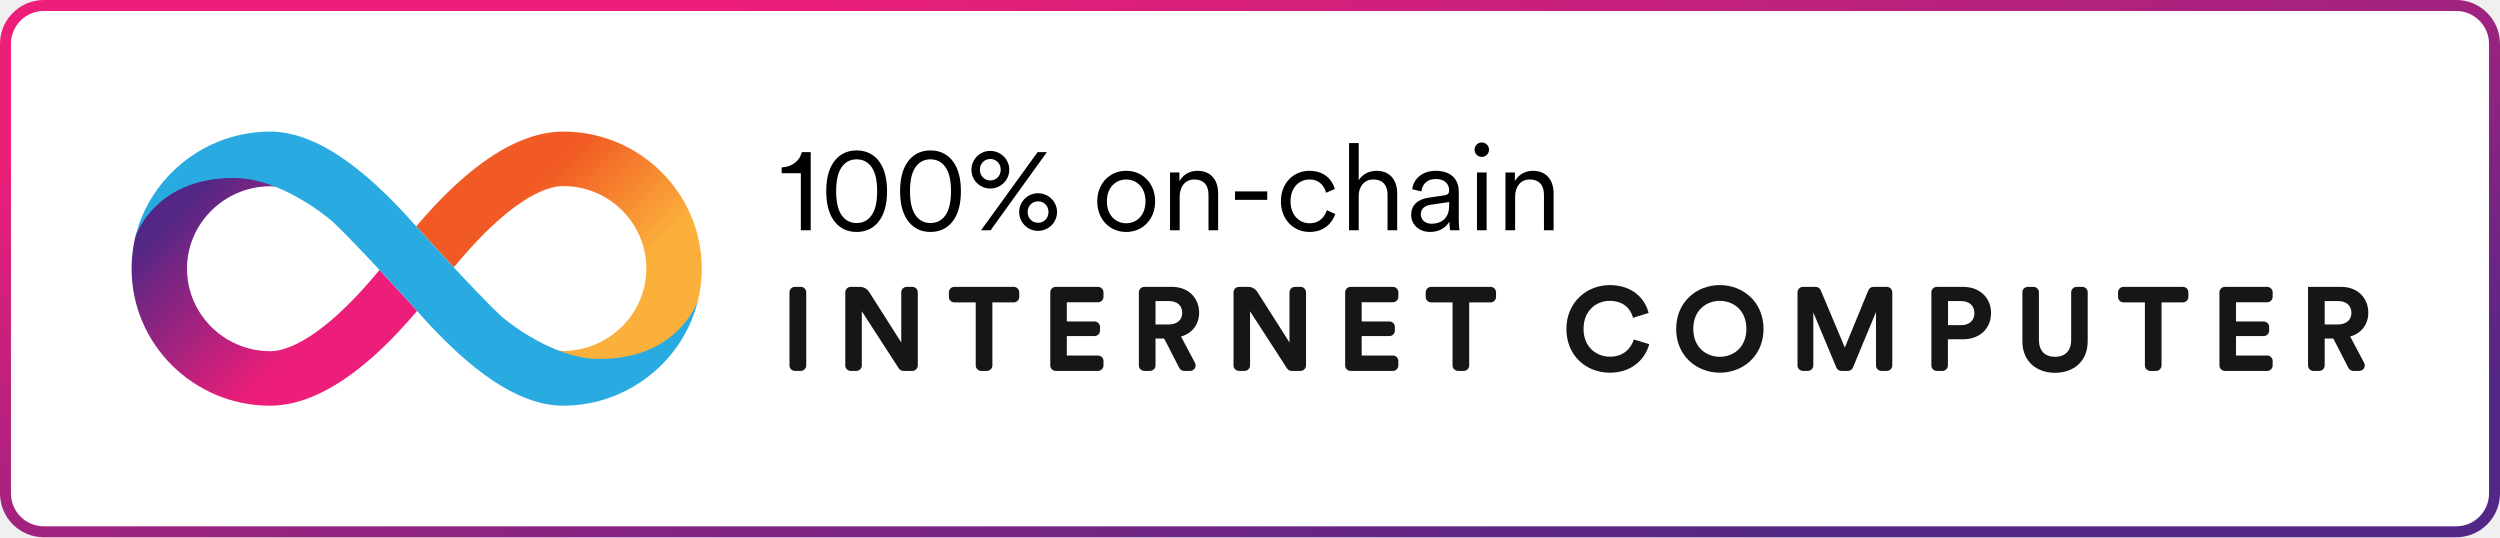
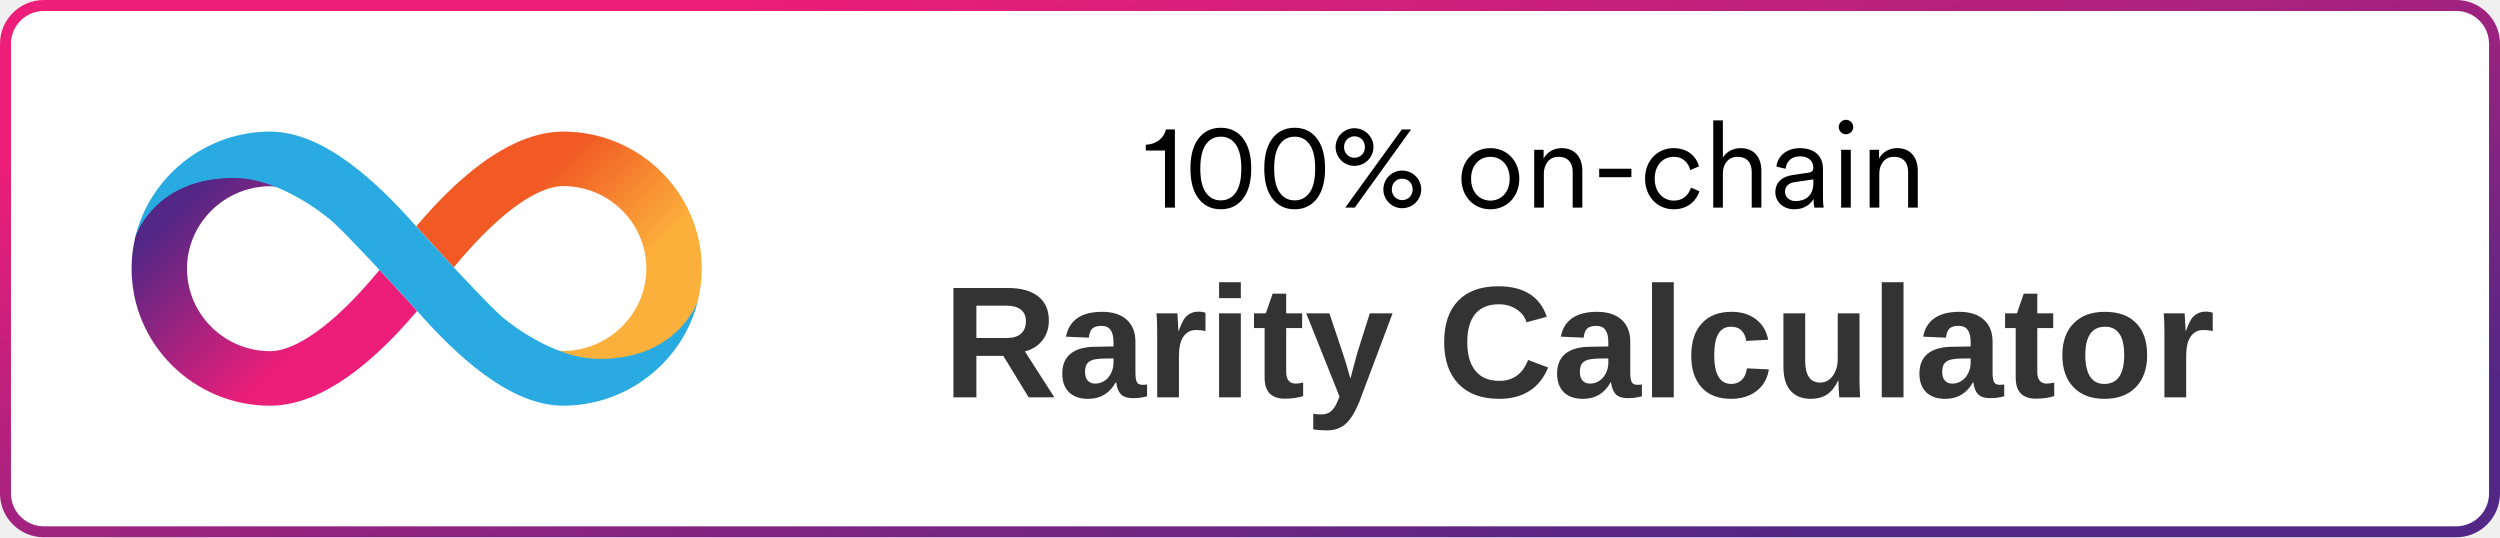
<svg xmlns="http://www.w3.org/2000/svg" width="684" height="147" viewBox="0 0 228 49" fill="none">
  <rect x="0.5" y="0.5" width="227" height="48" rx="3.5" fill="white" stroke="url(#paint0_linear_1810_46)" />
  <path d="M51.37 12C48.463 12 45.295 13.517 41.945 16.504C40.356 17.919 38.984 19.436 37.955 20.649C37.955 20.649 37.955 20.649 37.964 20.658V20.649C37.964 20.649 39.589 22.45 41.386 24.381C42.352 23.213 43.742 21.623 45.34 20.189C48.319 17.533 50.26 16.972 51.37 16.972C55.55 16.972 58.945 20.346 58.945 24.491C58.945 28.608 55.541 31.982 51.37 32.009C51.181 32.009 50.937 31.982 50.63 31.917C51.849 32.45 53.158 32.836 54.404 32.836C62.059 32.836 63.558 27.754 63.657 27.386C63.883 26.458 64 25.483 64 24.482C64 17.607 58.331 12 51.37 12Z" fill="url(#paint1_linear_1810_46)" />
  <path d="M24.63 37C27.537 37 30.706 35.483 34.055 32.496C35.644 31.081 37.016 29.564 38.045 28.351C38.045 28.351 38.045 28.351 38.036 28.342V28.351C38.036 28.351 36.411 26.549 34.614 24.619C33.649 25.787 32.258 27.377 30.66 28.811C27.681 31.467 25.74 32.028 24.63 32.028C20.45 32.018 17.055 28.645 17.055 24.5C17.055 20.382 20.459 17.009 24.63 16.982C24.819 16.982 25.063 17.009 25.37 17.073C24.151 16.54 22.842 16.154 21.596 16.154C13.941 16.154 12.451 21.237 12.343 21.596C12.117 22.533 12 23.498 12 24.5C12 31.393 17.669 37 24.63 37Z" fill="url(#paint2_linear_1810_46)" />
  <path d="M54.386 32.726C50.468 32.625 46.396 29.482 45.565 28.7C43.417 26.678 38.461 21.21 38.072 20.778C34.443 16.632 29.523 12 24.63 12H24.621H24.612C18.672 12.028 13.679 16.127 12.343 21.596C12.443 21.237 14.402 16.053 21.588 16.237C25.506 16.338 29.595 19.528 30.435 20.309C32.584 22.331 37.54 27.8 37.928 28.232C41.557 32.368 46.477 37 51.37 37H51.379H51.388C57.329 36.972 62.33 32.873 63.657 27.404C63.549 27.763 61.581 32.901 54.386 32.726Z" fill="#29ABE2" />
-   <path d="M73.03 33.827C73.306 33.827 73.53 33.603 73.53 33.327V26.662C73.53 26.386 73.306 26.162 73.03 26.162H72.5C72.224 26.162 72 26.386 72 26.662V33.327C72 33.603 72.224 33.827 72.5 33.827H73.03Z" fill="#161617" />
-   <path d="M83.202 33.827C83.478 33.827 83.702 33.603 83.702 33.327V26.662C83.702 26.386 83.478 26.162 83.202 26.162H82.694C82.417 26.162 82.194 26.386 82.194 26.662V31.232L79.264 26.626C79.081 26.337 78.762 26.162 78.42 26.162H77.59C77.313 26.162 77.09 26.386 77.09 26.662V33.327C77.09 33.603 77.313 33.827 77.59 33.827H78.098C78.374 33.827 78.598 33.603 78.598 33.327V28.389L81.969 33.599C82.061 33.741 82.219 33.827 82.389 33.827H83.202Z" fill="#161617" />
-   <path d="M92.454 27.578C92.73 27.578 92.954 27.355 92.954 27.078V26.662C92.954 26.386 92.73 26.162 92.454 26.162H87.038C86.762 26.162 86.538 26.386 86.538 26.662V27.078C86.538 27.355 86.762 27.578 87.038 27.578H88.986V33.327C88.986 33.603 89.21 33.827 89.486 33.827H90.005C90.281 33.827 90.505 33.603 90.505 33.327V27.578H92.454Z" fill="#161617" />
-   <path d="M100.138 33.827C100.415 33.827 100.638 33.603 100.638 33.327V32.922C100.638 32.645 100.415 32.422 100.138 32.422H97.294V30.649H99.822C100.098 30.649 100.322 30.425 100.322 30.149V29.819C100.322 29.543 100.098 29.319 99.822 29.319H97.294V27.568H100.138C100.415 27.568 100.638 27.344 100.638 27.068V26.662C100.638 26.386 100.415 26.162 100.138 26.162H96.286C96.01 26.162 95.786 26.386 95.786 26.662V33.327C95.786 33.603 96.01 33.827 96.286 33.827H100.138Z" fill="#161617" />
-   <path d="M107.55 33.556C107.635 33.722 107.807 33.827 107.994 33.827H108.541C108.918 33.827 109.16 33.426 108.983 33.093L107.711 30.692C108.727 30.4 109.361 29.589 109.361 28.519C109.361 27.189 108.4 26.162 106.891 26.162H104.364C104.088 26.162 103.864 26.386 103.864 26.662V33.327C103.864 33.603 104.088 33.827 104.364 33.827H104.883C105.159 33.827 105.383 33.603 105.383 33.327V30.876H106.17L107.55 33.556ZM105.383 29.589V27.459H106.607C107.372 27.459 107.82 27.881 107.82 28.53C107.82 29.157 107.372 29.589 106.607 29.589H105.383Z" fill="#161617" />
-   <path d="M118.609 33.827C118.885 33.827 119.109 33.603 119.109 33.327V26.662C119.109 26.386 118.885 26.162 118.609 26.162H118.101C117.825 26.162 117.601 26.386 117.601 26.662V31.232L114.671 26.626C114.488 26.337 114.17 26.162 113.828 26.162H112.997C112.721 26.162 112.497 26.386 112.497 26.662V33.327C112.497 33.603 112.721 33.827 112.997 33.827H113.505C113.781 33.827 114.005 33.603 114.005 33.327V28.389L117.377 33.599C117.469 33.741 117.627 33.827 117.796 33.827H118.609Z" fill="#161617" />
-   <path d="M127.03 33.827C127.306 33.827 127.53 33.603 127.53 33.327V32.922C127.53 32.645 127.306 32.422 127.03 32.422H124.186V30.649H126.713C126.989 30.649 127.213 30.425 127.213 30.149V29.819C127.213 29.543 126.989 29.319 126.713 29.319H124.186V27.568H127.03C127.306 27.568 127.53 27.344 127.53 27.068V26.662C127.53 26.386 127.306 26.162 127.03 26.162H123.178C122.901 26.162 122.678 26.386 122.678 26.662V33.327C122.678 33.603 122.901 33.827 123.178 33.827H127.03Z" fill="#161617" />
-   <path d="M135.939 27.578C136.215 27.578 136.439 27.355 136.439 27.078V26.662C136.439 26.386 136.215 26.162 135.939 26.162H130.523C130.247 26.162 130.023 26.386 130.023 26.662V27.078C130.023 27.355 130.247 27.578 130.523 27.578H132.471V33.327C132.471 33.603 132.695 33.827 132.971 33.827H133.491C133.767 33.827 133.991 33.603 133.991 33.327V27.578H135.939Z" fill="#161617" />
-   <path d="M146.823 33.989C148.998 33.989 150.113 32.562 150.408 31.384L148.998 30.962C148.79 31.676 148.146 32.53 146.823 32.53C145.577 32.53 144.419 31.632 144.419 30C144.419 28.259 145.643 27.438 146.801 27.438C148.146 27.438 148.747 28.249 148.932 28.984L150.353 28.541C150.047 27.297 148.943 26 146.801 26C144.725 26 142.856 27.557 142.856 30C142.856 32.443 144.659 33.989 146.823 33.989Z" fill="#161617" />
-   <path d="M154.428 29.989C154.428 28.259 155.653 27.438 156.844 27.438C158.046 27.438 159.27 28.259 159.27 29.989C159.27 31.719 158.046 32.541 156.844 32.541C155.653 32.541 154.428 31.719 154.428 29.989ZM152.866 30C152.866 32.465 154.745 33.989 156.844 33.989C158.953 33.989 160.833 32.465 160.833 30C160.833 27.524 158.953 26 156.844 26C154.745 26 152.866 27.524 152.866 30Z" fill="#161617" />
-   <path d="M172.077 33.827C172.354 33.827 172.577 33.603 172.577 33.327V26.662C172.577 26.386 172.354 26.162 172.077 26.162H170.858C170.655 26.162 170.472 26.285 170.395 26.472L168.249 31.697L166.05 26.468C165.972 26.283 165.79 26.162 165.589 26.162H164.432C164.156 26.162 163.932 26.386 163.932 26.662V33.327C163.932 33.603 164.156 33.827 164.432 33.827H164.875C165.151 33.827 165.375 33.603 165.375 33.327V28.497L167.476 33.52C167.554 33.706 167.736 33.827 167.937 33.827H168.528C168.73 33.827 168.912 33.705 168.989 33.519L171.091 28.454V33.327C171.091 33.603 171.315 33.827 171.591 33.827H172.077Z" fill="#161617" />
-   <path d="M177.66 29.654V27.459H178.851C179.605 27.459 180.065 27.881 180.065 28.562C180.065 29.222 179.605 29.654 178.851 29.654H177.66ZM179.037 30.941C180.567 30.941 181.584 29.946 181.584 28.551C181.584 27.168 180.567 26.162 179.037 26.162H176.641C176.365 26.162 176.141 26.386 176.141 26.662V33.327C176.141 33.603 176.365 33.827 176.641 33.827H177.149C177.425 33.827 177.649 33.603 177.649 33.327V30.941H179.037Z" fill="#161617" />
-   <path d="M187.414 34C189.076 34 190.398 32.995 190.398 31.113V26.662C190.398 26.386 190.174 26.162 189.898 26.162H189.39C189.114 26.162 188.89 26.386 188.89 26.662V31.005C188.89 32.011 188.332 32.541 187.414 32.541C186.518 32.541 185.95 32.011 185.95 31.005V26.662C185.95 26.386 185.726 26.162 185.45 26.162H184.941C184.665 26.162 184.441 26.386 184.441 26.662V31.113C184.441 32.995 185.764 34 187.414 34Z" fill="#161617" />
-   <path d="M199.081 27.578C199.357 27.578 199.581 27.355 199.581 27.078V26.662C199.581 26.386 199.357 26.162 199.081 26.162H193.666C193.389 26.162 193.166 26.386 193.166 26.662V27.078C193.166 27.355 193.389 27.578 193.666 27.578H195.614V33.327C195.614 33.603 195.838 33.827 196.114 33.827H196.633C196.909 33.827 197.133 33.603 197.133 33.327V27.578H199.081Z" fill="#161617" />
-   <path d="M206.766 33.827C207.042 33.827 207.266 33.603 207.266 33.327V32.922C207.266 32.645 207.042 32.422 206.766 32.422H203.922V30.649H206.449C206.725 30.649 206.949 30.425 206.949 30.149V29.819C206.949 29.543 206.725 29.319 206.449 29.319H203.922V27.568H206.766C207.042 27.568 207.266 27.344 207.266 27.068V26.662C207.266 26.386 207.042 26.162 206.766 26.162H202.913C202.637 26.162 202.413 26.386 202.413 26.662V33.327C202.413 33.603 202.637 33.827 202.913 33.827H206.766Z" fill="#161617" />
-   <path d="M214.177 33.556C214.263 33.722 214.435 33.827 214.622 33.827H215.169C215.546 33.827 215.787 33.426 215.611 33.093L214.339 30.692C215.355 30.4 215.989 29.589 215.989 28.519C215.989 27.189 215.027 26.162 213.519 26.162H210.492V33.327C210.492 33.603 210.715 33.827 210.992 33.827H211.511C211.787 33.827 212.011 33.603 212.011 33.327V30.876H212.798L214.177 33.556ZM212.011 29.589V27.459H213.235C214 27.459 214.448 27.881 214.448 28.53C214.448 29.157 214 29.589 213.235 29.589H212.011Z" fill="#161617" />
-   <path d="M73.937 21V13.872H73.123C72.947 14.642 72.276 15.225 71.286 15.269V15.797H73.035V21H73.937ZM78.126 20.34C77.598 20.34 77.213 20.142 76.927 19.834C76.454 19.339 76.256 18.514 76.256 17.436C76.256 16.358 76.454 15.533 76.927 15.038C77.213 14.73 77.598 14.532 78.126 14.532C78.654 14.532 79.039 14.73 79.325 15.038C79.798 15.533 79.996 16.358 79.996 17.436C79.996 18.514 79.798 19.339 79.325 19.834C79.039 20.142 78.654 20.34 78.126 20.34ZM78.126 21.154C79.094 21.154 79.787 20.725 80.238 20.065C80.733 19.35 80.898 18.404 80.898 17.436C80.898 16.468 80.733 15.522 80.238 14.807C79.787 14.147 79.094 13.718 78.126 13.718C77.158 13.718 76.465 14.147 76.014 14.807C75.519 15.522 75.354 16.468 75.354 17.436C75.354 18.404 75.519 19.35 76.014 20.065C76.465 20.725 77.158 21.154 78.126 21.154ZM84.861 20.34C84.333 20.34 83.948 20.142 83.662 19.834C83.189 19.339 82.991 18.514 82.991 17.436C82.991 16.358 83.189 15.533 83.662 15.038C83.948 14.73 84.333 14.532 84.861 14.532C85.389 14.532 85.774 14.73 86.06 15.038C86.533 15.533 86.731 16.358 86.731 17.436C86.731 18.514 86.533 19.339 86.06 19.834C85.774 20.142 85.389 20.34 84.861 20.34ZM84.861 21.154C85.829 21.154 86.522 20.725 86.973 20.065C87.468 19.35 87.633 18.404 87.633 17.436C87.633 16.468 87.468 15.522 86.973 14.807C86.522 14.147 85.829 13.718 84.861 13.718C83.893 13.718 83.2 14.147 82.749 14.807C82.254 15.522 82.089 16.468 82.089 17.436C82.089 18.404 82.254 19.35 82.749 20.065C83.2 20.725 83.893 21.154 84.861 21.154ZM89.364 15.478C89.364 14.917 89.781 14.499 90.309 14.499C90.859 14.499 91.266 14.917 91.266 15.478C91.266 16.039 90.859 16.457 90.309 16.457C89.781 16.457 89.364 16.039 89.364 15.478ZM88.594 15.478C88.594 16.435 89.374 17.194 90.309 17.194C91.255 17.194 92.047 16.435 92.047 15.478C92.047 14.521 91.255 13.762 90.309 13.762C89.374 13.762 88.594 14.521 88.594 15.478ZM93.719 19.339C93.719 18.778 94.138 18.36 94.665 18.36C95.216 18.36 95.623 18.778 95.623 19.339C95.623 19.9 95.216 20.318 94.665 20.318C94.138 20.318 93.719 19.9 93.719 19.339ZM92.95 19.339C92.95 20.296 93.731 21.055 94.665 21.055C95.612 21.055 96.403 20.296 96.403 19.339C96.403 18.382 95.612 17.623 94.665 17.623C93.731 17.623 92.95 18.382 92.95 19.339ZM90.343 21L95.48 13.872H94.632L89.474 21H90.343ZM102.709 15.577C101.191 15.577 100.069 16.743 100.069 18.36C100.069 19.988 101.191 21.154 102.709 21.154C104.227 21.154 105.349 19.988 105.349 18.36C105.349 16.743 104.227 15.577 102.709 15.577ZM102.709 16.369C103.655 16.369 104.469 17.084 104.469 18.36C104.469 19.647 103.655 20.362 102.709 20.362C101.763 20.362 100.949 19.647 100.949 18.36C100.949 17.084 101.763 16.369 102.709 16.369ZM107.586 17.898C107.586 17.073 108.059 16.369 108.906 16.369C109.863 16.369 110.215 16.985 110.215 17.755V21H111.095V17.623C111.095 16.479 110.479 15.577 109.214 15.577C108.521 15.577 107.905 15.907 107.564 16.523V15.731H106.706V21H107.586V17.898ZM115.57 18.228V17.458H112.633V18.228H115.57ZM119.423 16.369C120.369 16.369 120.798 17.018 120.941 17.579L121.733 17.238C121.513 16.402 120.776 15.577 119.423 15.577C117.938 15.577 116.816 16.721 116.816 18.36C116.816 19.966 117.916 21.154 119.434 21.154C120.787 21.154 121.524 20.296 121.777 19.515L121.007 19.174C120.853 19.658 120.435 20.362 119.434 20.362C118.499 20.362 117.696 19.625 117.696 18.36C117.696 17.084 118.499 16.369 119.423 16.369ZM123.914 17.854C123.914 17.04 124.398 16.369 125.234 16.369C126.191 16.369 126.543 16.985 126.543 17.755V21H127.423V17.623C127.423 16.479 126.807 15.577 125.542 15.577C124.86 15.577 124.255 15.885 123.914 16.435V13.047H123.034V21H123.914V17.854ZM128.697 19.603C128.697 20.406 129.346 21.154 130.435 21.154C131.381 21.154 131.953 20.637 132.184 20.208C132.184 20.615 132.228 20.879 132.25 21H133.108C133.075 20.835 133.042 20.56 133.042 20.12V17.458C133.042 16.435 132.415 15.577 130.919 15.577C129.786 15.577 128.906 16.259 128.796 17.26L129.632 17.458C129.709 16.787 130.171 16.325 130.941 16.325C131.766 16.325 132.162 16.776 132.162 17.37C132.162 17.601 132.074 17.766 131.689 17.821L130.27 18.03C129.346 18.162 128.697 18.679 128.697 19.603ZM130.545 20.406C129.94 20.406 129.577 19.988 129.577 19.559C129.577 19.042 129.94 18.756 130.446 18.679L132.162 18.426V18.778C132.162 19.9 131.458 20.406 130.545 20.406ZM135.58 21V15.731H134.7V21H135.58ZM134.48 13.652C134.48 14.015 134.777 14.312 135.14 14.312C135.503 14.312 135.8 14.015 135.8 13.652C135.8 13.289 135.503 12.992 135.14 12.992C134.777 12.992 134.48 13.289 134.48 13.652ZM138.179 17.898C138.179 17.073 138.652 16.369 139.499 16.369C140.456 16.369 140.808 16.985 140.808 17.755V21H141.688V17.623C141.688 16.479 141.072 15.577 139.807 15.577C139.114 15.577 138.498 15.907 138.157 16.523V15.731H137.299V21H138.179V17.898Z" fill="black" />
+   <path d="M 107.15 18.933 L 107.15 11.805 L 106.336 11.805 C 106.16 12.575 105.489 13.158 104.499 13.202 L 104.499 13.73 L 106.248 13.73 L 106.248 18.933 L 107.15 18.933 Z M 111.338 18.273 C 110.81 18.273 110.425 18.075 110.139 17.767 C 109.666 17.272 109.468 16.447 109.468 15.369 C 109.468 14.291 109.666 13.466 110.139 12.971 C 110.425 12.663 110.81 12.465 111.338 12.465 C 111.866 12.465 112.251 12.663 112.537 12.971 C 113.01 13.466 113.208 14.291 113.208 15.369 C 113.208 16.447 113.01 17.272 112.537 17.767 C 112.251 18.075 111.866 18.273 111.338 18.273 Z M 111.338 19.087 C 112.306 19.087 112.999 18.658 113.45 17.998 C 113.945 17.283 114.11 16.337 114.11 15.369 C 114.11 14.401 113.945 13.455 113.45 12.74 C 112.999 12.08 112.306 11.651 111.338 11.651 C 110.37 11.651 109.677 12.08 109.226 12.74 C 108.731 13.455 108.566 14.401 108.566 15.369 C 108.566 16.337 108.731 17.283 109.226 17.998 C 109.677 18.658 110.37 19.087 111.338 19.087 Z M 118.074 18.273 C 117.546 18.273 117.161 18.075 116.875 17.767 C 116.402 17.272 116.204 16.447 116.204 15.369 C 116.204 14.291 116.402 13.466 116.875 12.971 C 117.161 12.663 117.546 12.465 118.074 12.465 C 118.602 12.465 118.987 12.663 119.273 12.971 C 119.746 13.466 119.944 14.291 119.944 15.369 C 119.944 16.447 119.746 17.272 119.273 17.767 C 118.987 18.075 118.602 18.273 118.074 18.273 Z M 118.074 19.087 C 119.042 19.087 119.735 18.658 120.186 17.998 C 120.681 17.283 120.846 16.337 120.846 15.369 C 120.846 14.401 120.681 13.455 120.186 12.74 C 119.735 12.08 119.042 11.651 118.074 11.651 C 117.106 11.651 116.413 12.08 115.962 12.74 C 115.467 13.455 115.302 14.401 115.302 15.369 C 115.302 16.337 115.467 17.283 115.962 17.998 C 116.413 18.658 117.106 19.087 118.074 19.087 Z M 122.576 13.411 C 122.576 12.85 122.994 12.432 123.522 12.432 C 124.072 12.432 124.479 12.85 124.479 13.411 C 124.479 13.972 124.072 14.39 123.522 14.39 C 122.994 14.39 122.576 13.972 122.576 13.411 Z M 121.806 13.411 C 121.806 14.368 122.587 15.127 123.522 15.127 C 124.468 15.127 125.26 14.368 125.26 13.411 C 125.26 12.454 124.468 11.695 123.522 11.695 C 122.587 11.695 121.806 12.454 121.806 13.411 Z M 126.932 17.272 C 126.932 16.711 127.35 16.293 127.878 16.293 C 128.428 16.293 128.835 16.711 128.835 17.272 C 128.835 17.833 128.428 18.251 127.878 18.251 C 127.35 18.251 126.932 17.833 126.932 17.272 Z M 126.162 17.272 C 126.162 18.229 126.943 18.988 127.878 18.988 C 128.824 18.988 129.616 18.229 129.616 17.272 C 129.616 16.315 128.824 15.556 127.878 15.556 C 126.943 15.556 126.162 16.315 126.162 17.272 Z M 123.555 18.933 L 128.692 11.805 L 127.845 11.805 L 122.686 18.933 L 123.555 18.933 Z M 135.922 13.51 C 134.404 13.51 133.282 14.676 133.282 16.293 C 133.282 17.921 134.404 19.087 135.922 19.087 C 137.44 19.087 138.562 17.921 138.562 16.293 C 138.562 14.676 137.44 13.51 135.922 13.51 Z M 135.922 14.302 C 136.868 14.302 137.682 15.017 137.682 16.293 C 137.682 17.58 136.868 18.295 135.922 18.295 C 134.976 18.295 134.162 17.58 134.162 16.293 C 134.162 15.017 134.976 14.302 135.922 14.302 Z M 140.799 15.831 C 140.799 15.006 141.272 14.302 142.119 14.302 C 143.076 14.302 143.428 14.918 143.428 15.688 L 143.428 18.933 L 144.308 18.933 L 144.308 15.556 C 144.308 14.412 143.692 13.51 142.427 13.51 C 141.734 13.51 141.118 13.84 140.777 14.456 L 140.777 13.664 L 139.919 13.664 L 139.919 18.933 L 140.799 18.933 L 140.799 15.831 Z M 148.783 16.161 L 148.783 15.391 L 145.846 15.391 L 145.846 16.161 L 148.783 16.161 Z M 152.636 14.302 C 153.582 14.302 154.011 14.951 154.154 15.512 L 154.946 15.171 C 154.726 14.335 153.989 13.51 152.636 13.51 C 151.151 13.51 150.029 14.654 150.029 16.293 C 150.029 17.899 151.129 19.087 152.647 19.087 C 154 19.087 154.737 18.229 154.99 17.448 L 154.22 17.107 C 154.066 17.591 153.648 18.295 152.647 18.295 C 151.712 18.295 150.909 17.558 150.909 16.293 C 150.909 15.017 151.712 14.302 152.636 14.302 Z M 157.127 15.787 C 157.127 14.973 157.611 14.302 158.447 14.302 C 159.404 14.302 159.756 14.918 159.756 15.688 L 159.756 18.933 L 160.636 18.933 L 160.636 15.556 C 160.636 14.412 160.02 13.51 158.755 13.51 C 158.073 13.51 157.468 13.818 157.127 14.368 L 157.127 10.98 L 156.247 10.98 L 156.247 18.933 L 157.127 18.933 L 157.127 15.787 Z M 161.91 17.536 C 161.91 18.339 162.559 19.087 163.648 19.087 C 164.594 19.087 165.166 18.57 165.397 18.141 C 165.397 18.548 165.441 18.812 165.463 18.933 L 166.321 18.933 C 166.288 18.768 166.255 18.493 166.255 18.053 L 166.255 15.391 C 166.255 14.368 165.628 13.51 164.132 13.51 C 162.999 13.51 162.119 14.192 162.009 15.193 L 162.845 15.391 C 162.922 14.72 163.384 14.258 164.154 14.258 C 164.979 14.258 165.375 14.709 165.375 15.303 C 165.375 15.534 165.287 15.699 164.902 15.754 L 163.483 15.963 C 162.559 16.095 161.91 16.612 161.91 17.536 Z M 163.758 18.339 C 163.153 18.339 162.79 17.921 162.79 17.492 C 162.79 16.975 163.153 16.689 163.659 16.612 L 165.375 16.359 L 165.375 16.711 C 165.375 17.833 164.671 18.339 163.758 18.339 Z M 168.793 18.933 L 168.793 13.664 L 167.913 13.664 L 167.913 18.933 L 168.793 18.933 Z M 167.693 11.585 C 167.693 11.948 167.99 12.245 168.353 12.245 C 168.716 12.245 169.013 11.948 169.013 11.585 C 169.013 11.222 168.716 10.925 168.353 10.925 C 167.99 10.925 167.693 11.222 167.693 11.585 Z M 171.392 15.831 C 171.392 15.006 171.865 14.302 172.712 14.302 C 173.669 14.302 174.021 14.918 174.021 15.688 L 174.021 18.933 L 174.901 18.933 L 174.901 15.556 C 174.901 14.412 174.285 13.51 173.02 13.51 C 172.327 13.51 171.711 13.84 171.37 14.456 L 171.37 13.664 L 170.512 13.664 L 170.512 18.933 L 171.392 18.933 L 171.392 15.831 Z" fill="black" />
  <defs>
    <linearGradient id="paint0_linear_1810_46" x1="33.529" y1="7.206" x2="47.888" y2="74.017" gradientUnits="userSpaceOnUse">
      <stop stop-color="#ED1E79" />
      <stop offset="1" stop-color="#522785" />
    </linearGradient>
    <linearGradient id="paint1_linear_1810_46" x1="44.796" y1="13.648" x2="62.287" y2="31.439" gradientUnits="userSpaceOnUse">
      <stop offset="0.21" stop-color="#F15A24" />
      <stop offset="0.684" stop-color="#FBB03B" />
    </linearGradient>
    <linearGradient id="paint2_linear_1810_46" x1="31.204" y1="35.352" x2="13.714" y2="17.561" gradientUnits="userSpaceOnUse">
      <stop offset="0.21" stop-color="#ED1E79" />
      <stop offset="0.893" stop-color="#522785" />
    </linearGradient>
  </defs>
+   <text style="fill: rgb(51, 51, 51); font-family: Arial, sans-serif; font-size: 14.5px; font-weight: 700; white-space: pre;" x="85.985" y="36.236">Rarity Calculator</text>
</svg>
